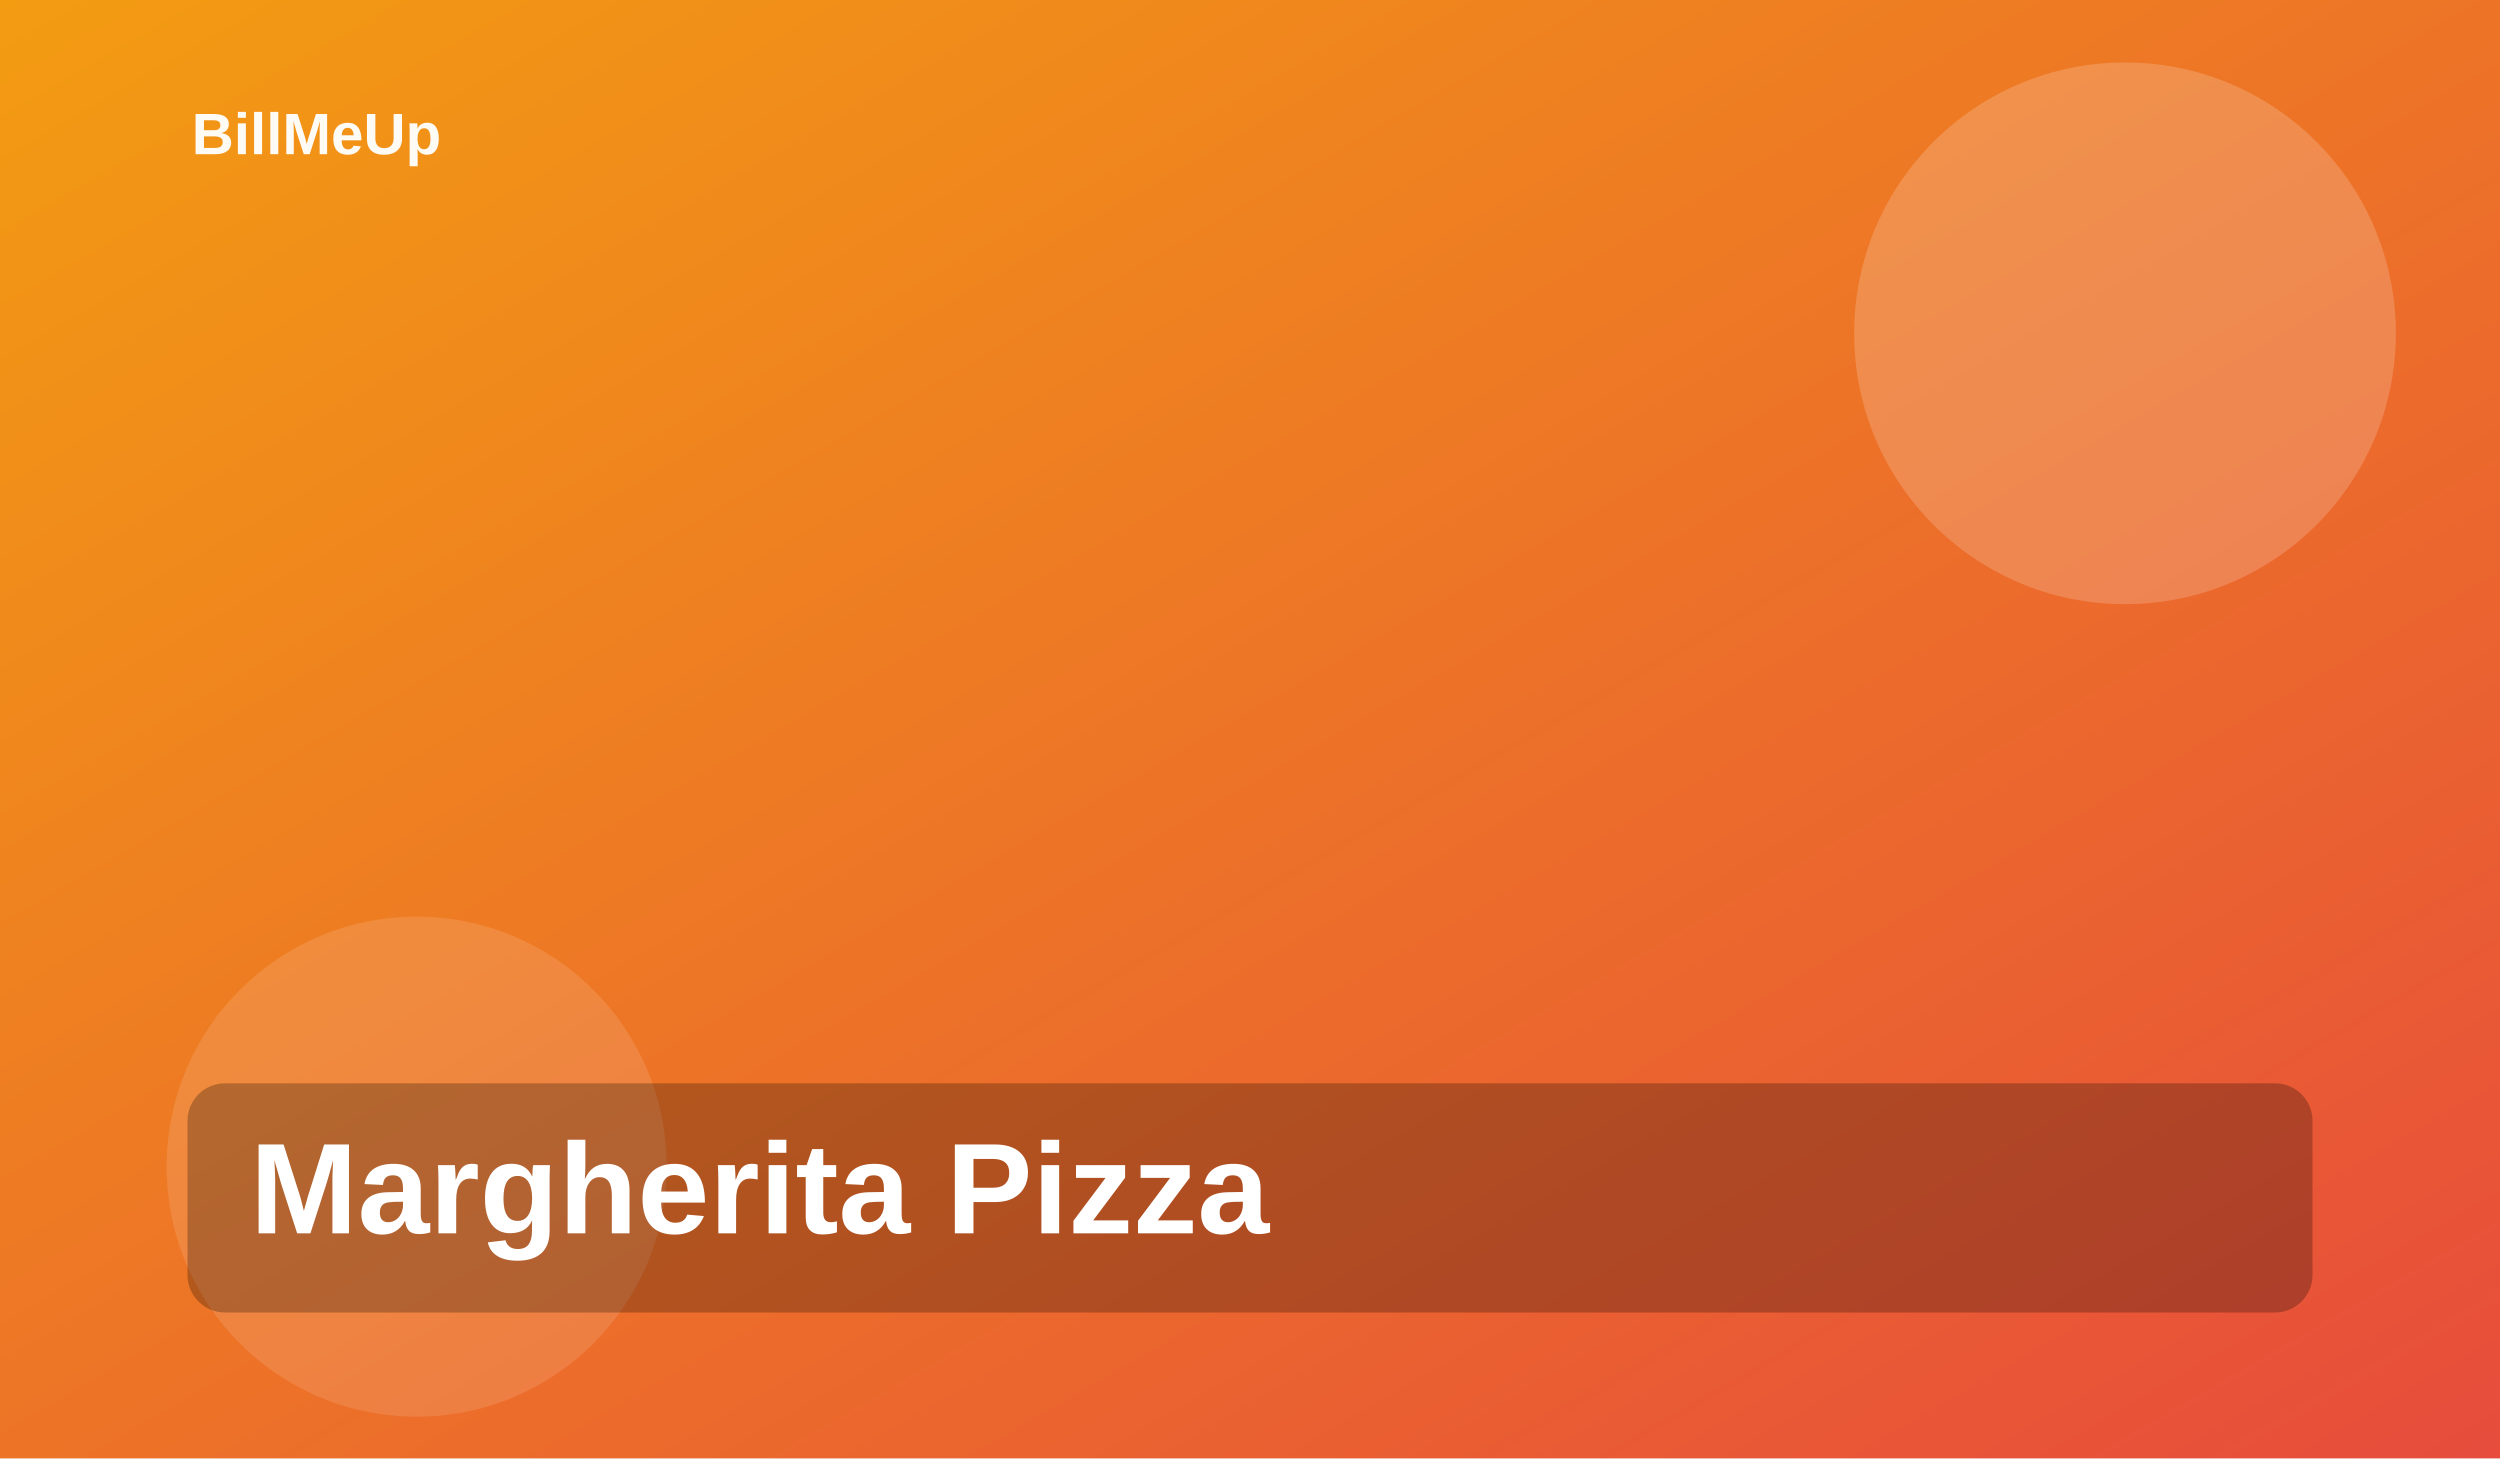
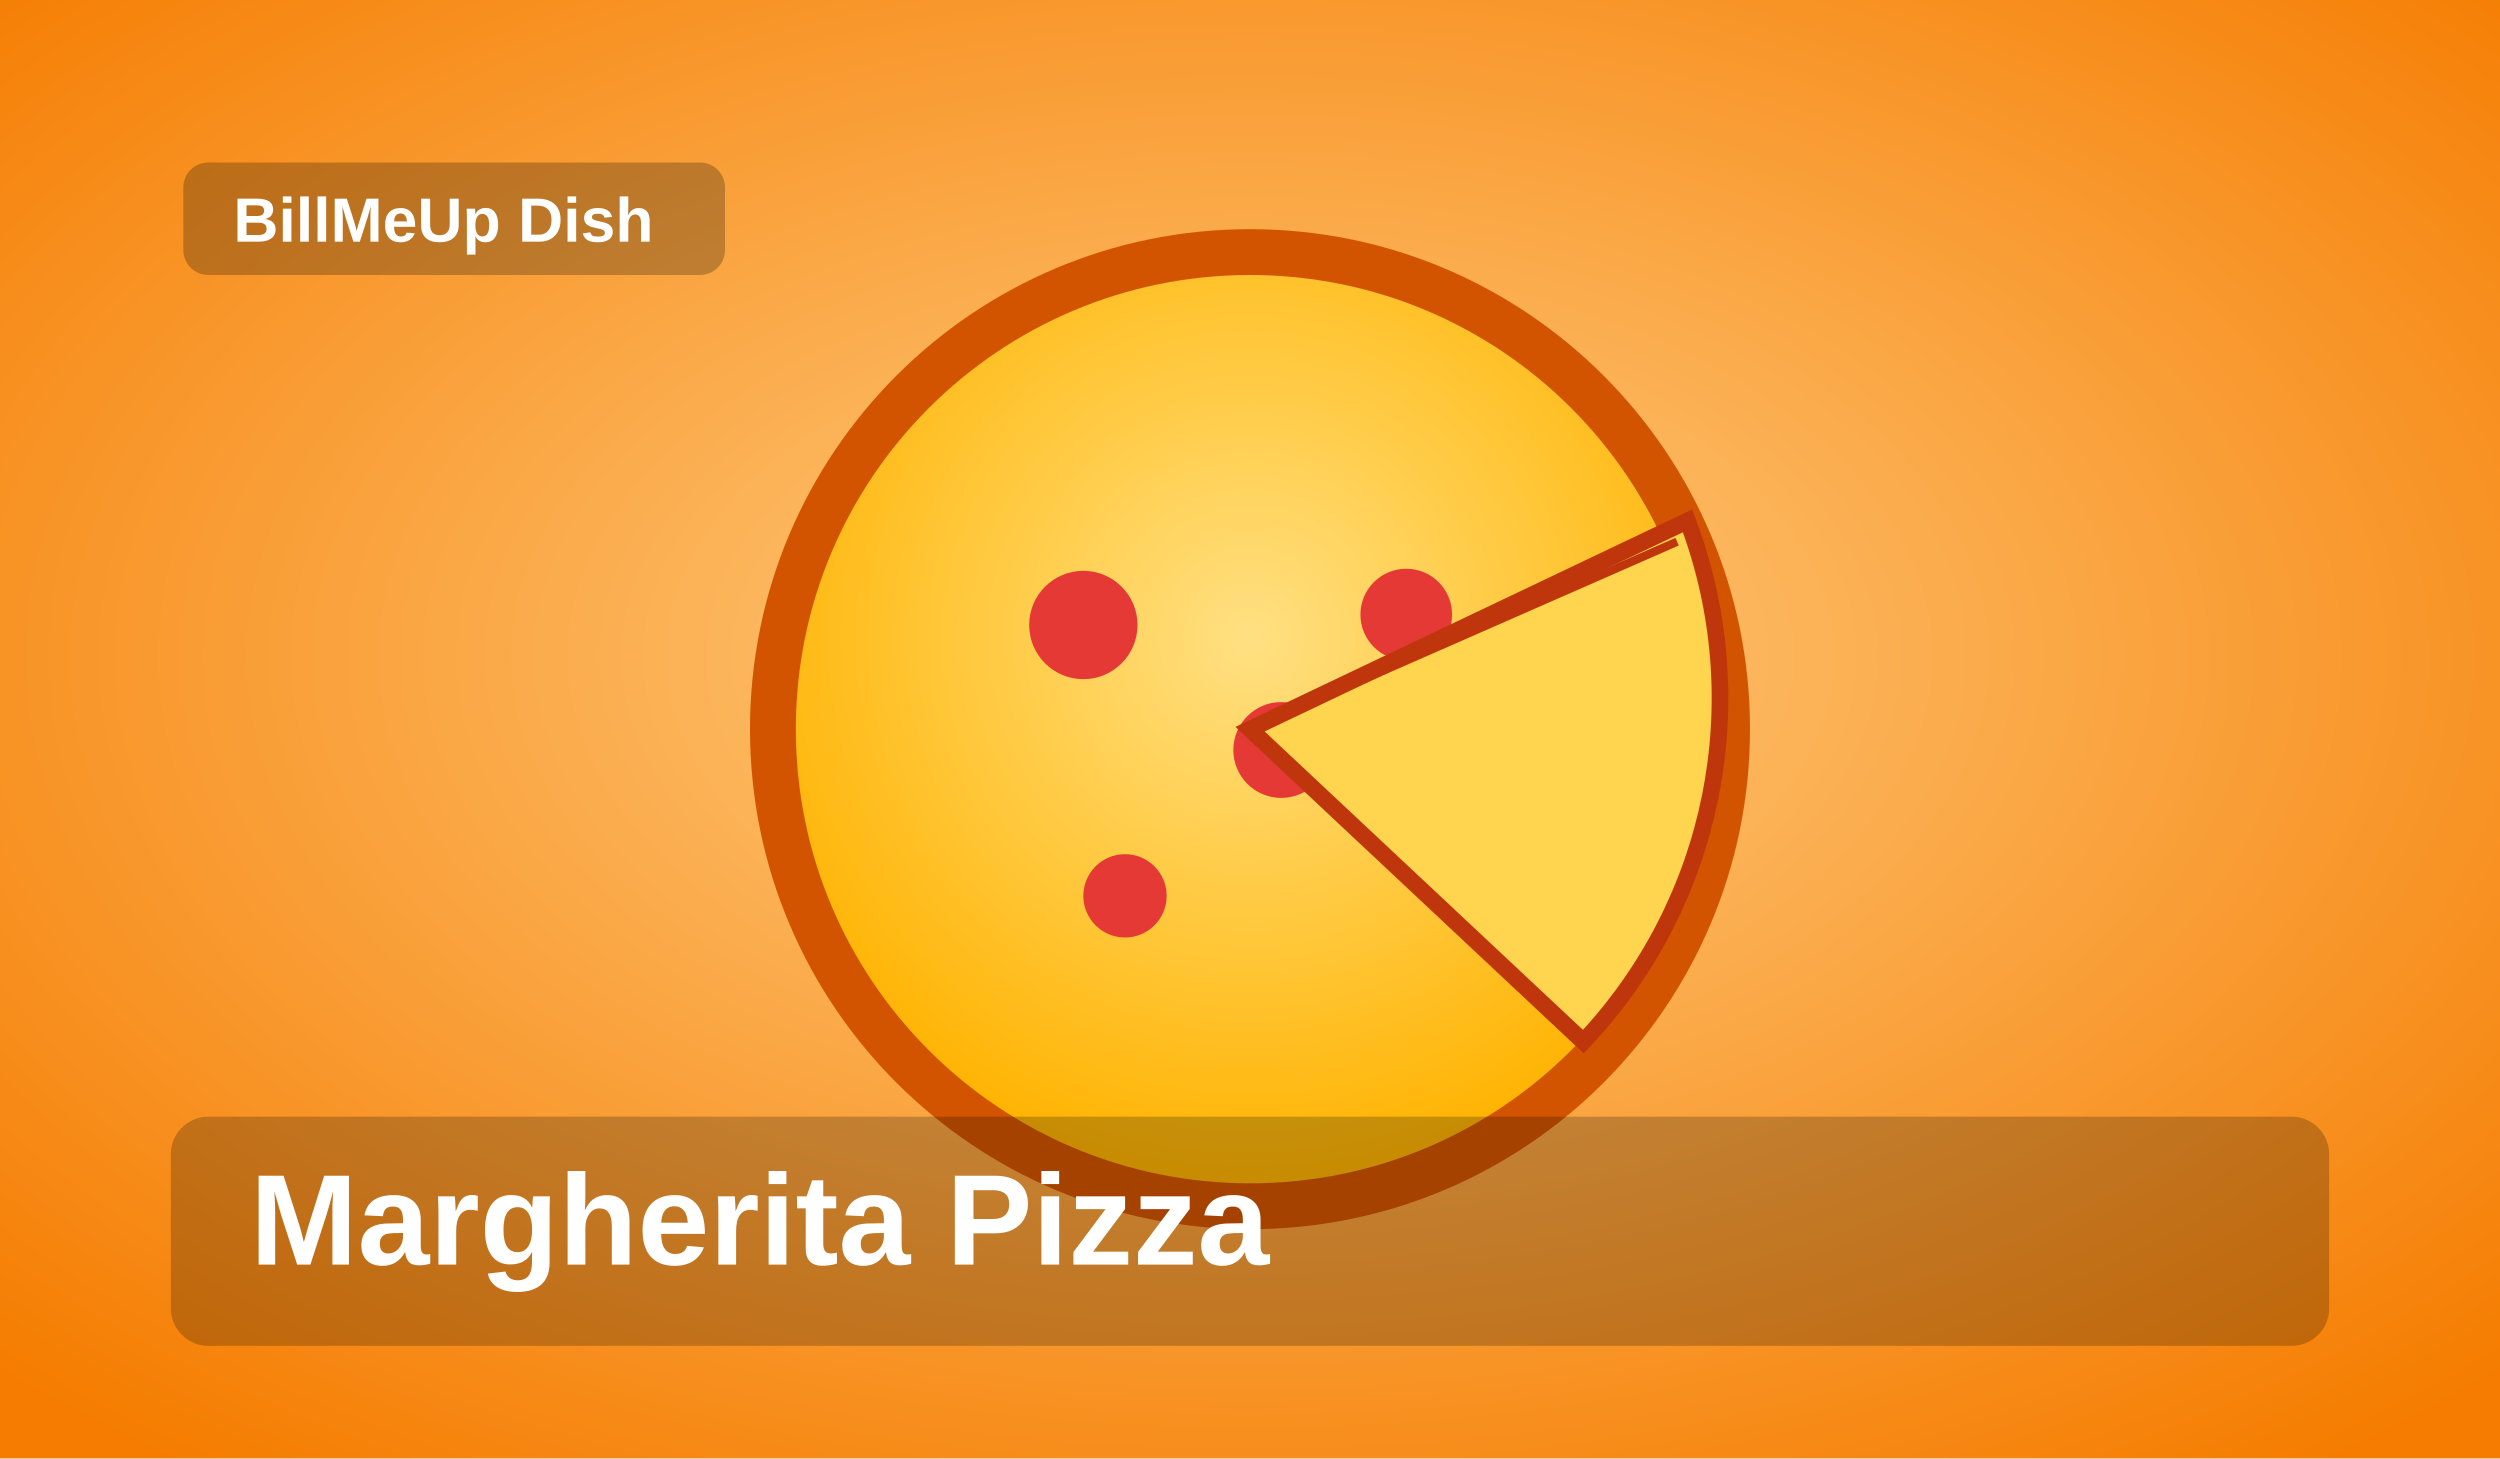
<svg xmlns="http://www.w3.org/2000/svg" viewBox="0 0 1200 700">
  <defs>
-     <linearGradient id="g" x1="0" y1="0" x2="1" y2="1">
-       <stop offset="0%" stop-color="#f39c12" />
-       <stop offset="100%" stop-color="#e74c3c" />
-     </linearGradient>
+     <radialGradient id="bg" cx="50%" cy="45%" r="70%">
+       <stop offset="0%" stop-color="#ffcc80" />
+       <stop offset="100%" stop-color="#f57c00" />
+     </radialGradient>
+     <radialGradient id="cheese" cx="50%" cy="40%" r="60%">
+       <stop offset="0%" stop-color="#ffe082" />
+       <stop offset="100%" stop-color="#ffb300" />
+     </radialGradient>
  </defs>
-   <rect width="1200" height="700" fill="url(#g)" />
-   <circle cx="1020" cy="160" r="130" fill="rgba(255,255,255,0.18)" />
-   <circle cx="200" cy="560" r="120" fill="rgba(255,255,255,0.12)" />
-   <rect x="90" y="520" width="1020" height="110" rx="18" fill="rgba(0,0,0,0.25)" />
-   <text x="120" y="592" font-family="Arial, sans-serif" font-size="62" font-weight="700" fill="white">Margherita Pizza</text>
-   <text x="92" y="74" font-family="Arial, sans-serif" font-size="28" font-weight="700" fill="rgba(255,255,255,0.95)">BillMeUp</text>
+   <rect width="1200" height="700" fill="url(#bg)" />
+   <circle cx="600" cy="350" r="240" fill="#d35400" />
+   <circle cx="600" cy="350" r="218" fill="url(#cheese)" />
+   <circle cx="520" cy="300" r="26" fill="#e53935" />
+   <circle cx="675" cy="295" r="22" fill="#e53935" />
+   <circle cx="705" cy="410" r="24" fill="#e53935" />
+   <circle cx="540" cy="430" r="20" fill="#e53935" />
+   <circle cx="615" cy="360" r="23" fill="#e53935" />
+   <path d="M600 350 L810 250 A240 240 0 0 1 760 500 Z" fill="#ffd54f" stroke="#bf360c" stroke-width="8" />
+   <path d="M600 350 L805 260" stroke="#bf360c" stroke-width="4" />
+   <path d="M600 350 L755 495" stroke="#bf360c" stroke-width="4" />
+   <rect x="88" y="78" width="260" height="54" rx="12" fill="rgba(0,0,0,0.24)" />
+   <text x="112" y="116" font-family="Arial, sans-serif" font-size="30" font-weight="700" fill="#fff">BillMeUp Dish</text>
+   <rect x="82" y="536" width="1036" height="110" rx="18" fill="rgba(0,0,0,0.22)" />
+   <text x="120" y="607" font-family="Arial, sans-serif" font-size="62" font-weight="700" fill="#fff">Margherita Pizza</text>
</svg>
